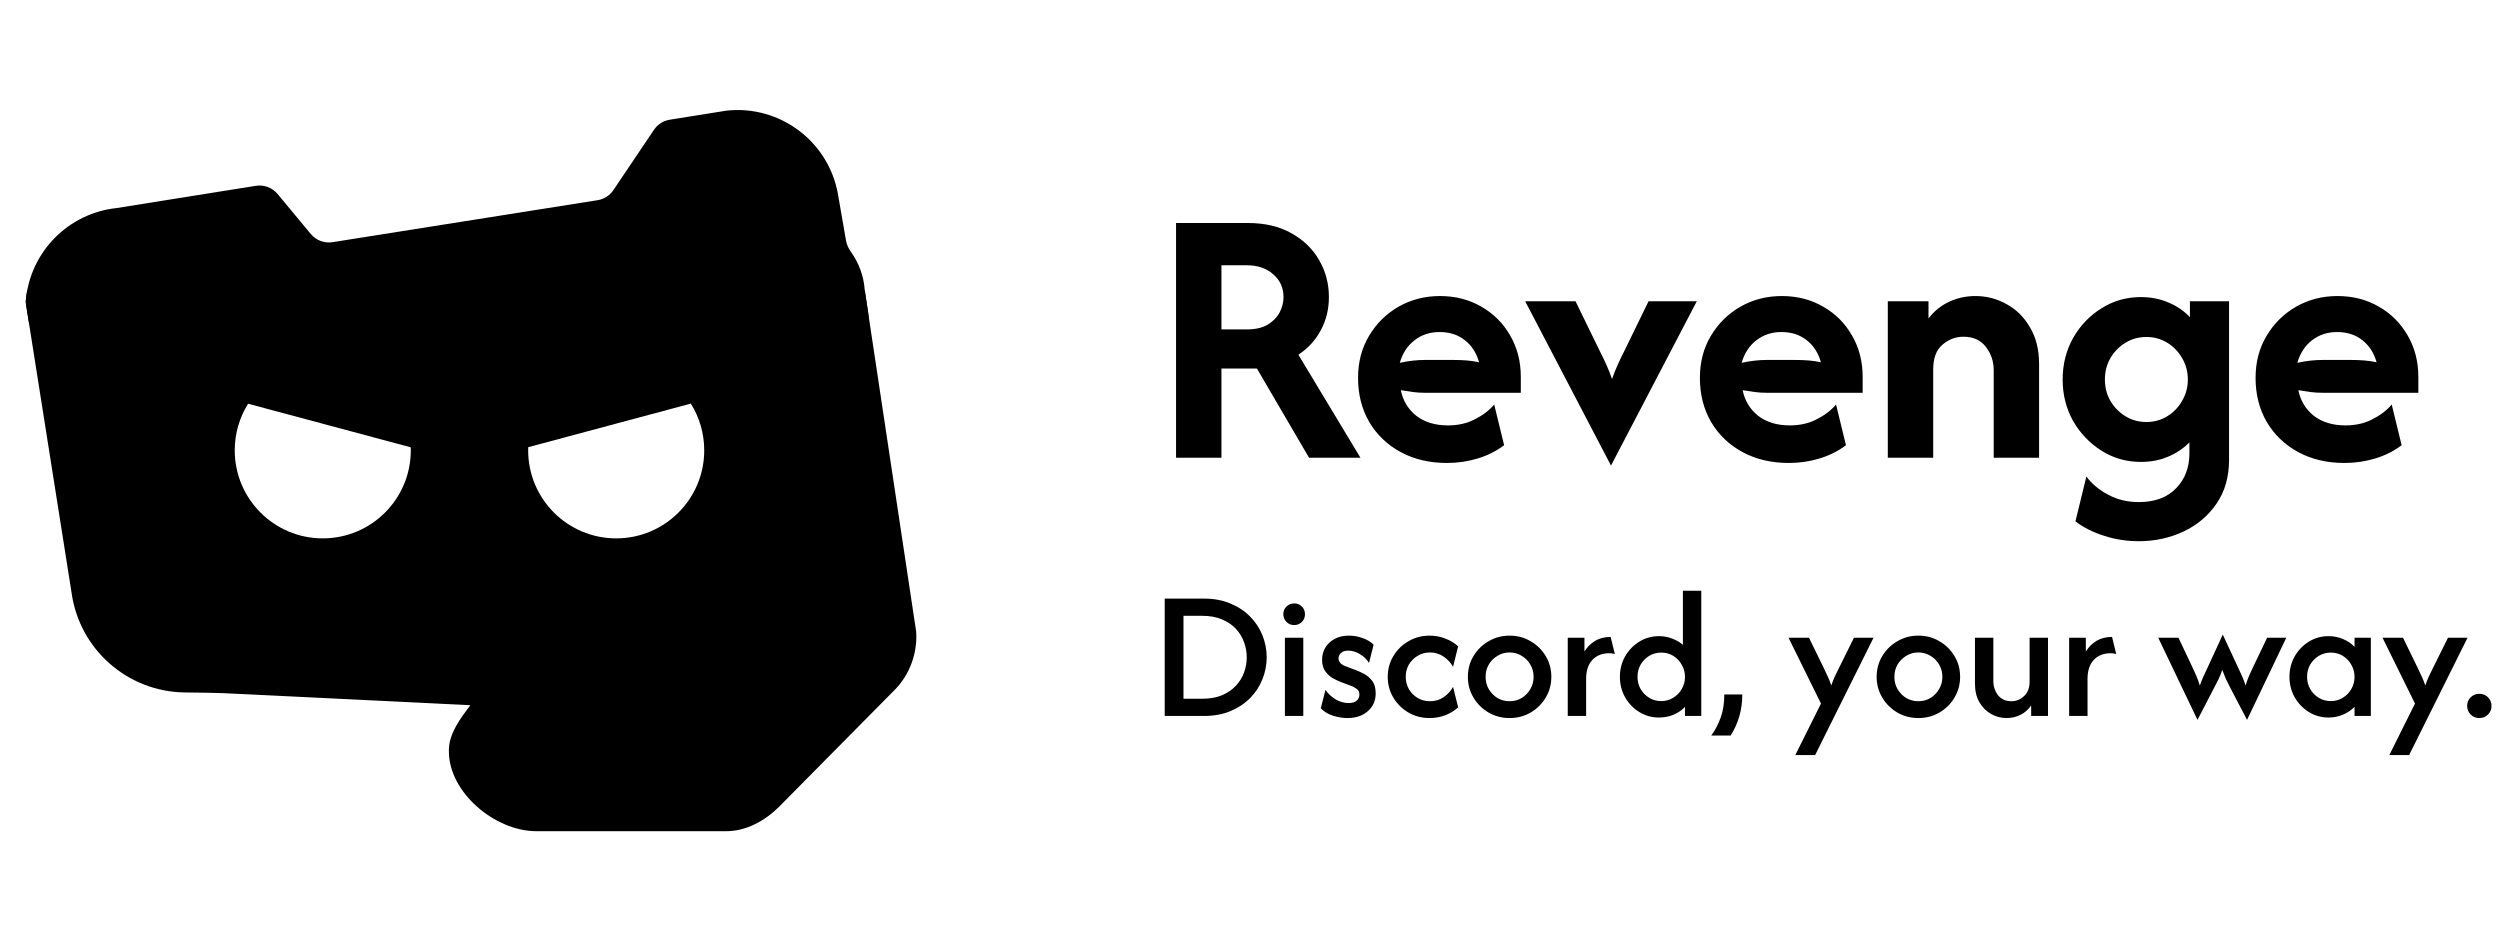
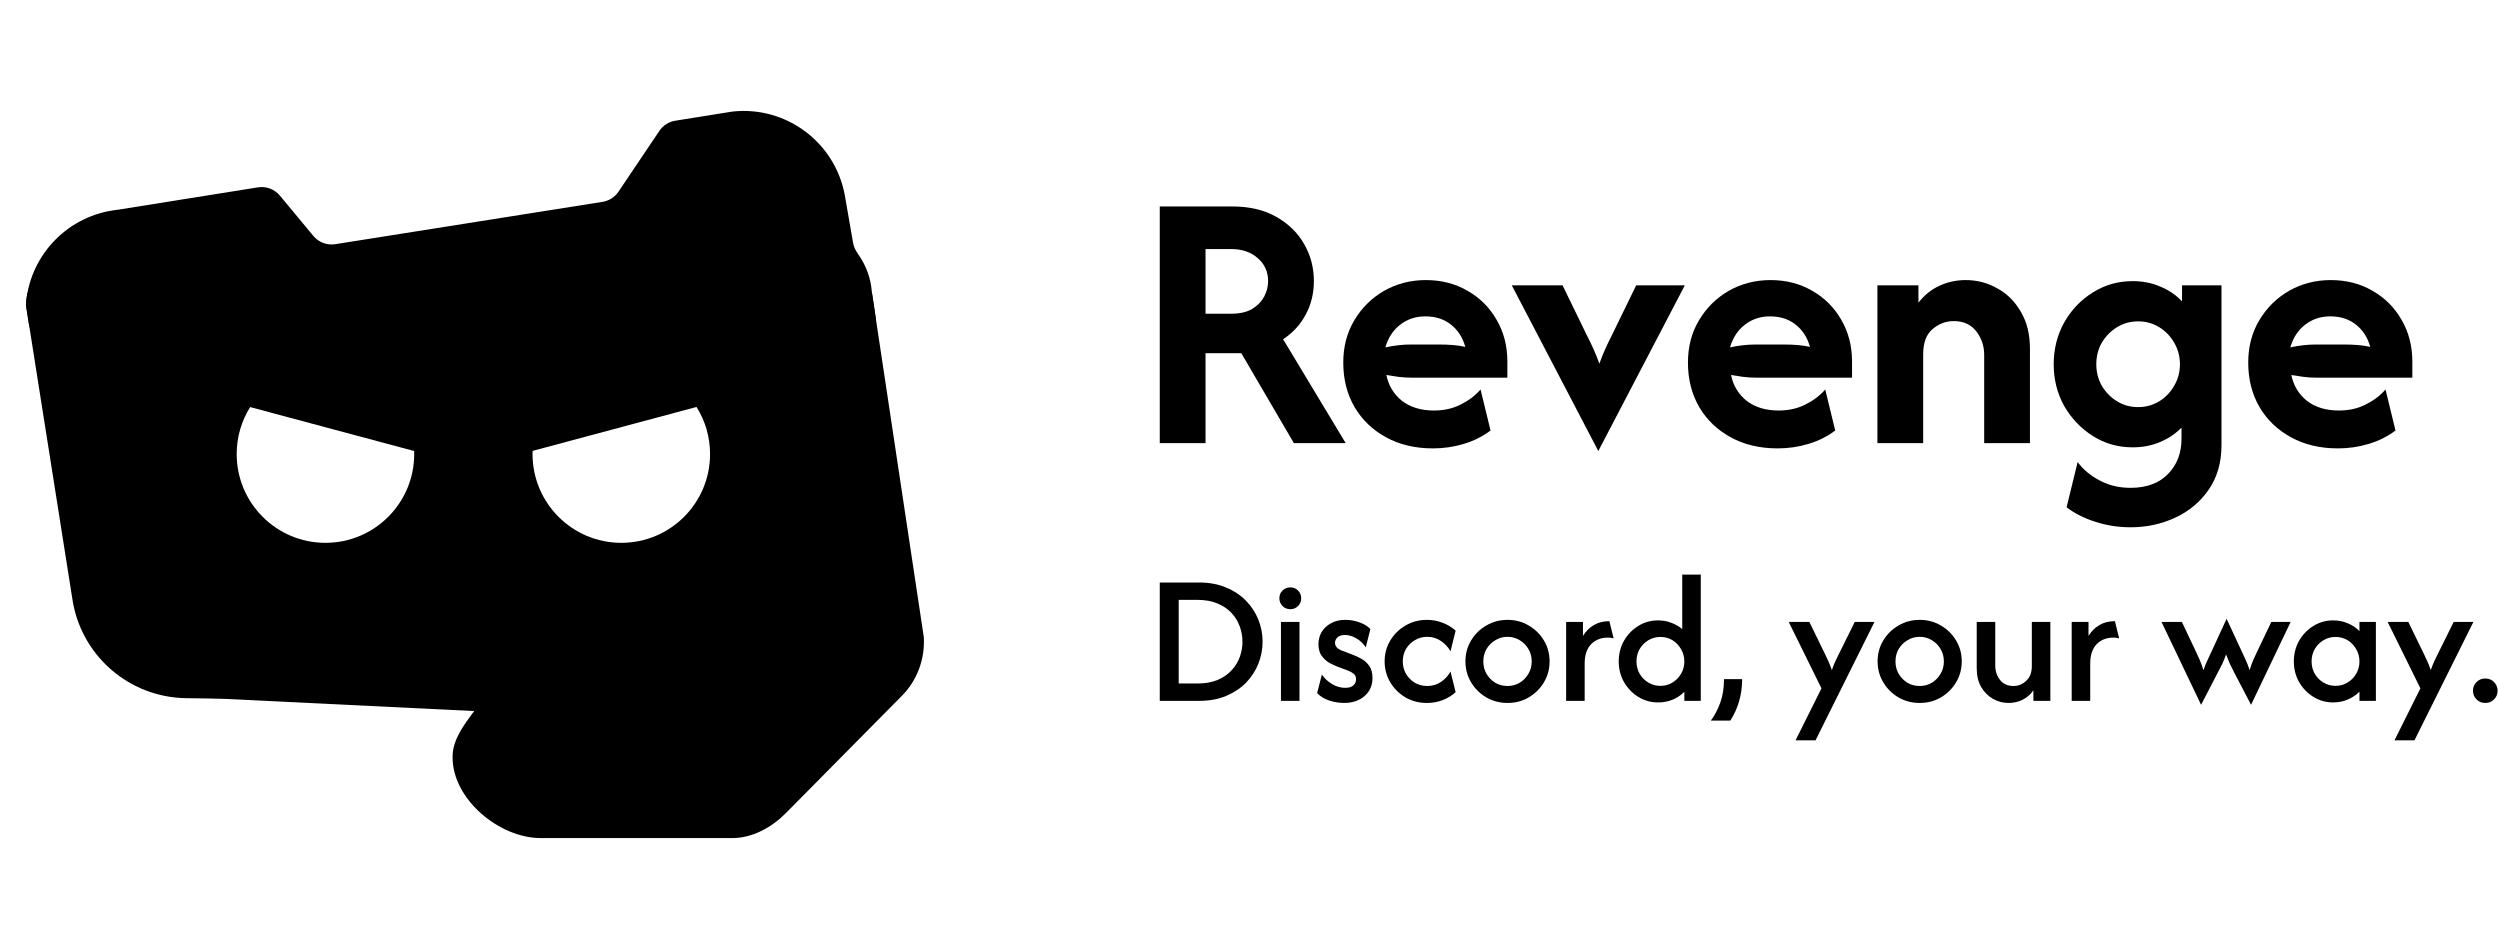
- <svg xmlns="http://www.w3.org/2000/svg" width="852" height="320" viewBox="0 0 852 320" fill="none">
+ <svg xmlns="http://www.w3.org/2000/svg" width="845" height="320" viewBox="0 0 845 320" fill="none">
  <path fill-rule="evenodd" clip-rule="evenodd" d="M9.27 99H294.723L312.234 215.273C312.723 222.597 310.021 229.993 304.839 235.184L265.514 274.935C260.741 279.717 254.27 283.273 247.514 283.273H182.786C168.723 283.273 152.981 270.126 152.981 256.073V255.61C152.981 250.056 156.895 244.851 160.088 240.605L160.088 240.605L160.288 240.339L75.994 236.224C73.994 236.135 69.008 236.055 62.99 235.984C43.523 235.762 27.114 221.37 24.403 202.09L8.75 103.006C8.847 101.648 9.022 100.311 9.27 99ZM84.546 137.592L139.983 152.446C139.994 152.788 140 153.132 140 153.477C140 170.045 126.568 183.477 110 183.477C93.431 183.477 80 170.045 80 153.477C80 147.643 81.665 142.198 84.546 137.592ZM180.019 152.4L235.429 137.553C238.325 142.168 240 147.627 240 153.477C240 170.045 226.568 183.477 210 183.477C193.431 183.477 180 170.045 180 153.477C180 153.116 180.006 152.757 180.019 152.4Z" fill="black" />
  <path fill-rule="evenodd" clip-rule="evenodd" d="M288.328 82.026C288.569 83.419 289.198 84.707 290.018 85.859C292.71 89.642 294.372 94.078 294.688 98.766L295.899 106.809C296.628 111.647 292.881 116 287.988 116H17.638C13.702 116 10.35 113.136 9.736 109.248L8.893 103.911C8.798 103.31 8.768 102.697 8.827 102.091C10.427 85.735 23.304 72.671 39.728 70.908L87.186 63.328C89.977 62.882 92.797 63.943 94.603 66.118L105.915 79.743C107.719 81.915 110.533 82.976 113.322 82.534L203.656 68.227C205.851 67.879 207.802 66.635 209.042 64.791L222.878 44.23C224.116 42.389 226.063 41.146 228.253 40.796L247.639 37.699C265.683 35.77 282.181 48.037 285.523 65.868L288.328 82.026Z" fill="black" />
-   <path d="M400.8 156V76H425.244C431.052 76 436 77.156 440.089 79.467C444.237 81.778 447.407 84.859 449.6 88.711C451.793 92.504 452.889 96.681 452.889 101.244C452.889 105.393 451.97 109.156 450.133 112.533C448.356 115.911 445.807 118.696 442.489 120.889L463.644 156H446.133L428.356 125.6H416.267V156H400.8ZM416.267 112.267H424.889C427.793 112.267 430.163 111.733 432 110.667C433.837 109.541 435.2 108.148 436.089 106.489C436.978 104.77 437.422 103.022 437.422 101.244C437.422 98.104 436.267 95.526 433.956 93.511C431.644 91.437 428.622 90.4 424.889 90.4H416.267V112.267ZM493.136 157.778C487.151 157.778 481.877 156.533 477.314 154.044C472.751 151.556 469.195 148.148 466.647 143.822C464.099 139.437 462.825 134.43 462.825 128.8C462.825 123.407 464.069 118.637 466.558 114.489C469.047 110.281 472.395 106.963 476.603 104.533C480.869 102.104 485.581 100.889 490.736 100.889C496.01 100.889 500.721 102.104 504.869 104.533C509.018 106.904 512.277 110.163 514.647 114.311C517.077 118.459 518.292 123.17 518.292 128.444V133.867H485.758C484.277 133.867 482.855 133.778 481.492 133.6C480.129 133.422 478.766 133.215 477.403 132.978C478.114 136.533 479.862 139.437 482.647 141.689C485.492 143.881 489.106 144.978 493.492 144.978C496.869 144.978 499.892 144.296 502.558 142.933C505.284 141.57 507.506 139.881 509.225 137.867L512.603 151.733C509.936 153.748 506.914 155.259 503.536 156.267C500.218 157.274 496.751 157.778 493.136 157.778ZM477.047 123.644C480.01 122.993 482.914 122.667 485.758 122.667H495.181C496.84 122.667 498.41 122.726 499.892 122.844C501.373 122.963 502.766 123.17 504.069 123.467C503.181 120.267 501.551 117.748 499.181 115.911C496.869 114.074 493.995 113.156 490.558 113.156C487.299 113.156 484.455 114.104 482.025 116C479.655 117.837 477.995 120.385 477.047 123.644ZM549.028 158.667L519.783 102.667H536.939L545.294 119.822C546.065 121.304 546.776 122.785 547.428 124.267C548.08 125.689 548.731 127.319 549.383 129.156C550.035 127.319 550.687 125.689 551.339 124.267C551.991 122.785 552.702 121.304 553.472 119.822L561.828 102.667H578.272L549.028 158.667ZM609.636 157.778C603.651 157.778 598.377 156.533 593.814 154.044C589.251 151.556 585.695 148.148 583.147 143.822C580.599 139.437 579.325 134.43 579.325 128.8C579.325 123.407 580.569 118.637 583.058 114.489C585.547 110.281 588.895 106.963 593.103 104.533C597.369 102.104 602.081 100.889 607.236 100.889C612.51 100.889 617.221 102.104 621.369 104.533C625.518 106.904 628.777 110.163 631.147 114.311C633.577 118.459 634.792 123.17 634.792 128.444V133.867H602.258C600.777 133.867 599.355 133.778 597.992 133.6C596.629 133.422 595.266 133.215 593.903 132.978C594.614 136.533 596.362 139.437 599.147 141.689C601.992 143.881 605.606 144.978 609.992 144.978C613.369 144.978 616.392 144.296 619.058 142.933C621.784 141.57 624.006 139.881 625.725 137.867L629.103 151.733C626.436 153.748 623.414 155.259 620.036 156.267C616.718 157.274 613.251 157.778 609.636 157.778ZM593.547 123.644C596.51 122.993 599.414 122.667 602.258 122.667H611.681C613.34 122.667 614.91 122.726 616.392 122.844C617.873 122.963 619.266 123.17 620.569 123.467C619.681 120.267 618.051 117.748 615.681 115.911C613.369 114.074 610.495 113.156 607.058 113.156C603.799 113.156 600.955 114.104 598.525 116C596.155 117.837 594.495 120.385 593.547 123.644ZM643.367 156V102.667H657.233V108.533C659.13 106.044 661.47 104.148 664.256 102.844C667.041 101.541 670.033 100.889 673.233 100.889C677.026 100.889 680.552 101.807 683.811 103.644C687.13 105.422 689.796 108.059 691.811 111.556C693.885 114.993 694.922 119.17 694.922 124.089V156H679.456V126.133C679.456 123.17 678.567 120.533 676.789 118.222C675.011 115.911 672.463 114.756 669.144 114.756C666.478 114.756 664.078 115.674 661.944 117.511C659.87 119.289 658.833 122.104 658.833 125.956V156H643.367ZM728.906 184.444C724.757 184.444 720.787 183.822 716.994 182.578C713.261 181.393 710.031 179.763 707.306 177.689L711.039 162.4C712.935 164.948 715.424 167.022 718.506 168.622C721.587 170.281 725.054 171.111 728.906 171.111C734.357 171.111 738.594 169.541 741.617 166.4C744.639 163.319 746.15 159.348 746.15 154.489V150.756C744.135 152.83 741.706 154.459 738.861 155.644C736.076 156.83 732.994 157.422 729.617 157.422C724.698 157.422 720.224 156.148 716.194 153.6C712.165 151.052 708.935 147.674 706.506 143.467C704.135 139.2 702.95 134.489 702.95 129.333C702.95 124.178 704.135 119.467 706.506 115.2C708.935 110.933 712.165 107.556 716.194 105.067C720.224 102.519 724.698 101.244 729.617 101.244C733.054 101.244 736.194 101.867 739.039 103.111C741.883 104.296 744.313 105.956 746.328 108.089V102.667H759.661V156.711C759.661 162.519 758.239 167.496 755.394 171.644C752.55 175.793 748.787 178.963 744.106 181.156C739.424 183.348 734.357 184.444 728.906 184.444ZM731.483 143.822C734.091 143.822 736.461 143.17 738.594 141.867C740.728 140.563 742.417 138.815 743.661 136.622C744.965 134.43 745.617 132 745.617 129.333C745.617 126.667 744.965 124.237 743.661 122.044C742.417 119.852 740.728 118.104 738.594 116.8C736.461 115.496 734.091 114.844 731.483 114.844C728.876 114.844 726.506 115.496 724.372 116.8C722.239 118.104 720.52 119.852 719.217 122.044C717.972 124.237 717.35 126.667 717.35 129.333C717.35 132 717.972 134.43 719.217 136.622C720.52 138.815 722.239 140.563 724.372 141.867C726.506 143.17 728.876 143.822 731.483 143.822ZM799.011 157.778C793.026 157.778 787.752 156.533 783.189 154.044C778.626 151.556 775.07 148.148 772.522 143.822C769.974 139.437 768.7 134.43 768.7 128.8C768.7 123.407 769.944 118.637 772.433 114.489C774.922 110.281 778.27 106.963 782.478 104.533C786.744 102.104 791.456 100.889 796.611 100.889C801.885 100.889 806.596 102.104 810.744 104.533C814.893 106.904 818.152 110.163 820.522 114.311C822.952 118.459 824.167 123.17 824.167 128.444V133.867H791.633C790.152 133.867 788.73 133.778 787.367 133.6C786.004 133.422 784.641 133.215 783.278 132.978C783.989 136.533 785.737 139.437 788.522 141.689C791.367 143.881 794.981 144.978 799.367 144.978C802.744 144.978 805.767 144.296 808.433 142.933C811.159 141.57 813.381 139.881 815.1 137.867L818.478 151.733C815.811 153.748 812.789 155.259 809.411 156.267C806.093 157.274 802.626 157.778 799.011 157.778ZM782.922 123.644C785.885 122.993 788.789 122.667 791.633 122.667H801.056C802.715 122.667 804.285 122.726 805.767 122.844C807.248 122.963 808.641 123.17 809.944 123.467C809.056 120.267 807.426 117.748 805.056 115.911C802.744 114.074 799.87 113.156 796.433 113.156C793.174 113.156 790.33 114.104 787.9 116C785.53 117.837 783.87 120.385 782.922 123.644Z" fill="black" />
-   <path d="M396.933 244V204H410.267C413.674 204 416.696 204.563 419.333 205.689C422 206.785 424.252 208.281 426.089 210.178C427.926 212.044 429.319 214.178 430.267 216.578C431.215 218.978 431.689 221.452 431.689 224C431.689 226.548 431.215 229.022 430.267 231.422C429.319 233.822 427.926 235.97 426.089 237.867C424.252 239.733 422 241.23 419.333 242.356C416.696 243.452 413.674 244 410.267 244H396.933ZM403.333 238.133H409.644C412.311 238.133 414.593 237.733 416.489 236.933C418.415 236.104 420 235.007 421.244 233.644C422.489 232.281 423.407 230.77 424 229.111C424.593 227.422 424.889 225.719 424.889 224C424.889 222.281 424.593 220.593 424 218.933C423.407 217.244 422.489 215.719 421.244 214.356C420 212.993 418.415 211.911 416.489 211.111C414.593 210.281 412.311 209.867 409.644 209.867H403.333V238.133ZM437.894 244V217.333H444.161V244H437.894ZM441.05 213.022C440.013 213.022 439.139 212.667 438.428 211.956C437.717 211.215 437.361 210.341 437.361 209.333C437.361 208.267 437.717 207.393 438.428 206.711C439.169 206 440.043 205.644 441.05 205.644C442.117 205.644 442.991 206 443.672 206.711C444.383 207.422 444.739 208.296 444.739 209.333C444.739 210.37 444.383 211.244 443.672 211.956C442.961 212.667 442.087 213.022 441.05 213.022ZM459.235 244.711C457.635 244.711 455.975 244.444 454.257 243.911C452.568 243.348 451.19 242.504 450.124 241.378L451.724 235.111C452.583 236.385 453.724 237.452 455.146 238.311C456.568 239.17 458.05 239.6 459.59 239.6C460.864 239.6 461.798 239.319 462.39 238.756C462.983 238.193 463.279 237.511 463.279 236.711C463.279 235.822 462.968 235.17 462.346 234.756C461.724 234.311 461.131 233.985 460.568 233.778L456.879 232.4C456.138 232.104 455.264 231.689 454.257 231.156C453.279 230.593 452.42 229.807 451.679 228.8C450.938 227.793 450.568 226.474 450.568 224.844C450.568 223.363 450.924 222 451.635 220.756C452.375 219.511 453.427 218.519 454.79 217.778C456.153 217.007 457.783 216.622 459.679 216.622C461.309 216.622 462.894 216.904 464.435 217.467C466.005 218.03 467.235 218.785 468.124 219.733L466.568 225.911C465.709 224.607 464.627 223.585 463.324 222.844C462.05 222.104 460.775 221.733 459.501 221.733C458.405 221.733 457.575 222 457.012 222.533C456.45 223.067 456.168 223.689 456.168 224.4C456.168 224.933 456.361 225.437 456.746 225.911C457.131 226.356 457.753 226.741 458.613 227.067L462.124 228.4C462.953 228.696 463.887 229.126 464.924 229.689C465.99 230.252 466.909 231.052 467.679 232.089C468.45 233.126 468.835 234.533 468.835 236.311C468.835 238.8 467.931 240.83 466.124 242.4C464.346 243.941 462.05 244.711 459.235 244.711ZM487.204 244.711C484.567 244.711 482.167 244.089 480.004 242.844C477.841 241.57 476.123 239.867 474.849 237.733C473.575 235.6 472.938 233.244 472.938 230.667C472.938 228.059 473.575 225.704 474.849 223.6C476.123 221.467 477.841 219.778 480.004 218.533C482.167 217.259 484.567 216.622 487.204 216.622C489.071 216.622 490.834 216.948 492.493 217.6C494.182 218.222 495.663 219.111 496.938 220.267L495.204 227.244C494.463 225.911 493.412 224.77 492.049 223.822C490.686 222.844 489.115 222.356 487.337 222.356C485.797 222.356 484.389 222.741 483.115 223.511C481.871 224.252 480.878 225.244 480.137 226.489C479.426 227.733 479.071 229.126 479.071 230.667C479.071 232.178 479.426 233.57 480.137 234.844C480.878 236.089 481.871 237.096 483.115 237.867C484.389 238.607 485.797 238.978 487.337 238.978C489.115 238.978 490.686 238.504 492.049 237.556C493.412 236.607 494.463 235.452 495.204 234.089L496.938 241.067C495.663 242.222 494.182 243.126 492.493 243.778C490.834 244.4 489.071 244.711 487.204 244.711ZM514.472 244.711C511.865 244.711 509.48 244.089 507.317 242.844C505.154 241.57 503.435 239.867 502.161 237.733C500.887 235.6 500.25 233.244 500.25 230.667C500.25 228.059 500.887 225.704 502.161 223.6C503.435 221.467 505.154 219.778 507.317 218.533C509.48 217.259 511.865 216.622 514.472 216.622C517.109 216.622 519.494 217.259 521.628 218.533C523.791 219.778 525.509 221.467 526.783 223.6C528.057 225.704 528.694 228.059 528.694 230.667C528.694 233.244 528.057 235.6 526.783 237.733C525.509 239.867 523.791 241.57 521.628 242.844C519.494 244.089 517.109 244.711 514.472 244.711ZM514.472 238.978C515.983 238.978 517.361 238.607 518.606 237.867C519.85 237.096 520.828 236.089 521.539 234.844C522.28 233.6 522.65 232.207 522.65 230.667C522.65 229.126 522.28 227.733 521.539 226.489C520.828 225.244 519.85 224.252 518.606 223.511C517.361 222.741 515.983 222.356 514.472 222.356C512.961 222.356 511.583 222.741 510.339 223.511C509.094 224.252 508.102 225.244 507.361 226.489C506.65 227.733 506.294 229.126 506.294 230.667C506.294 232.207 506.65 233.6 507.361 234.844C508.102 236.089 509.08 237.096 510.294 237.867C511.539 238.607 512.931 238.978 514.472 238.978ZM534.288 244V217.333H539.976V222.044C540.925 220.504 542.139 219.289 543.621 218.4C545.102 217.511 546.865 217.067 548.91 217.067L550.332 222.889C549.769 222.711 549.132 222.622 548.421 222.622C546.05 222.622 544.139 223.378 542.688 224.889C541.265 226.4 540.554 228.563 540.554 231.378V244H534.288ZM565.396 244.533C562.937 244.533 560.7 243.911 558.685 242.667C556.67 241.422 555.055 239.748 553.84 237.644C552.655 235.541 552.062 233.215 552.062 230.667C552.062 228.119 552.655 225.793 553.84 223.689C555.055 221.585 556.67 219.911 558.685 218.667C560.7 217.422 562.937 216.8 565.396 216.8C566.966 216.8 568.433 217.067 569.796 217.6C571.188 218.104 572.433 218.815 573.529 219.733V201.333H579.796V244H574.24V240.933C573.144 242.059 571.825 242.948 570.285 243.6C568.774 244.222 567.144 244.533 565.396 244.533ZM566.151 238.933C567.633 238.933 568.981 238.563 570.196 237.822C571.44 237.081 572.418 236.089 573.129 234.844C573.87 233.6 574.24 232.207 574.24 230.667C574.24 229.156 573.87 227.778 573.129 226.533C572.418 225.259 571.455 224.252 570.24 223.511C569.025 222.77 567.663 222.4 566.151 222.4C564.67 222.4 563.307 222.77 562.062 223.511C560.848 224.252 559.87 225.244 559.129 226.489C558.418 227.733 558.062 229.126 558.062 230.667C558.062 232.178 558.418 233.57 559.129 234.844C559.87 236.089 560.848 237.081 562.062 237.822C563.277 238.563 564.64 238.933 566.151 238.933ZM583.197 250.667C584.501 248.919 585.568 246.889 586.397 244.578C587.227 242.296 587.642 239.659 587.642 236.667H593.775C593.775 239.304 593.434 241.793 592.753 244.133C592.071 246.504 591.079 248.681 589.775 250.667H583.197ZM611.836 257.333L620.592 239.778L609.525 217.333H616.503L621.703 228C622.177 228.948 622.606 229.867 622.992 230.756C623.377 231.615 623.747 232.563 624.103 233.6C624.458 232.563 624.829 231.615 625.214 230.756C625.629 229.867 626.073 228.948 626.547 228L631.836 217.333H638.503L618.592 257.333H611.836ZM653.785 244.711C651.177 244.711 648.792 244.089 646.629 242.844C644.466 241.57 642.748 239.867 641.474 237.733C640.2 235.6 639.562 233.244 639.562 230.667C639.562 228.059 640.2 225.704 641.474 223.6C642.748 221.467 644.466 219.778 646.629 218.533C648.792 217.259 651.177 216.622 653.785 216.622C656.422 216.622 658.807 217.259 660.94 218.533C663.103 219.778 664.822 221.467 666.096 223.6C667.37 225.704 668.007 228.059 668.007 230.667C668.007 233.244 667.37 235.6 666.096 237.733C664.822 239.867 663.103 241.57 660.94 242.844C658.807 244.089 656.422 244.711 653.785 244.711ZM653.785 238.978C655.296 238.978 656.674 238.607 657.918 237.867C659.163 237.096 660.14 236.089 660.851 234.844C661.592 233.6 661.963 232.207 661.963 230.667C661.963 229.126 661.592 227.733 660.851 226.489C660.14 225.244 659.163 224.252 657.918 223.511C656.674 222.741 655.296 222.356 653.785 222.356C652.274 222.356 650.896 222.741 649.651 223.511C648.407 224.252 647.414 225.244 646.674 226.489C645.963 227.733 645.607 229.126 645.607 230.667C645.607 232.207 645.963 233.6 646.674 234.844C647.414 236.089 648.392 237.096 649.607 237.867C650.851 238.607 652.244 238.978 653.785 238.978ZM683.822 244.711C681.956 244.711 680.207 244.252 678.578 243.333C676.948 242.415 675.615 241.081 674.578 239.333C673.57 237.585 673.067 235.467 673.067 232.978V217.333H679.333V232.133C679.333 233.941 679.867 235.541 680.933 236.933C682.03 238.296 683.556 238.978 685.511 238.978C687.111 238.978 688.533 238.4 689.778 237.244C691.052 236.089 691.689 234.43 691.689 232.267V217.333H697.956V244H692.222V240.444C691.244 241.837 690.015 242.904 688.533 243.644C687.081 244.356 685.511 244.711 683.822 244.711ZM705.163 244V217.333H710.851V222.044C711.8 220.504 713.014 219.289 714.496 218.4C715.977 217.511 717.74 217.067 719.785 217.067L721.207 222.889C720.644 222.711 720.007 222.622 719.296 222.622C716.925 222.622 715.014 223.378 713.562 224.889C712.14 226.4 711.429 228.563 711.429 231.378V244H705.163ZM748.903 245.333L735.525 217.333H742.414L747.169 227.378C747.614 228.296 748.044 229.244 748.458 230.222C748.873 231.17 749.288 232.311 749.703 233.644C750.147 232.341 750.592 231.23 751.036 230.311C751.481 229.393 751.91 228.474 752.325 227.556L757.525 216.267L762.769 227.556C763.184 228.444 763.599 229.348 764.014 230.267C764.458 231.185 764.888 232.311 765.303 233.644C765.718 232.252 766.132 231.096 766.547 230.178C766.992 229.23 767.421 228.296 767.836 227.378L772.636 217.333H779.169L765.792 245.333L760.014 234.267C759.54 233.348 759.081 232.43 758.636 231.511C758.221 230.563 757.792 229.496 757.347 228.311C756.932 229.496 756.503 230.563 756.058 231.511C755.614 232.43 755.14 233.348 754.636 234.267L748.903 245.333ZM793.539 244.533C791.109 244.533 788.887 243.911 786.872 242.667C784.857 241.422 783.243 239.748 782.028 237.644C780.843 235.541 780.25 233.215 780.25 230.667C780.25 228.119 780.843 225.793 782.028 223.689C783.243 221.585 784.857 219.911 786.872 218.667C788.887 217.422 791.109 216.8 793.539 216.8C795.317 216.8 796.961 217.126 798.472 217.778C800.013 218.4 801.331 219.289 802.428 220.444V217.333H807.983V244H802.428V240.889C801.331 242.015 800.013 242.904 798.472 243.556C796.961 244.207 795.317 244.533 793.539 244.533ZM794.339 238.933C795.82 238.933 797.169 238.563 798.383 237.822C799.628 237.081 800.606 236.089 801.317 234.844C802.057 233.6 802.428 232.207 802.428 230.667C802.428 229.156 802.057 227.778 801.317 226.533C800.606 225.259 799.643 224.252 798.428 223.511C797.213 222.77 795.85 222.4 794.339 222.4C792.857 222.4 791.494 222.77 790.25 223.511C789.035 224.252 788.057 225.244 787.317 226.489C786.606 227.733 786.25 229.126 786.25 230.667C786.25 232.178 786.606 233.57 787.317 234.844C788.057 236.089 789.035 237.081 790.25 237.822C791.465 238.563 792.828 238.933 794.339 238.933ZM814.274 257.333L823.029 239.778L811.963 217.333H818.94L824.14 228C824.614 228.948 825.044 229.867 825.429 230.756C825.814 231.615 826.185 232.563 826.54 233.6C826.896 232.563 827.266 231.615 827.651 230.756C828.066 229.867 828.511 228.948 828.985 228L834.274 217.333H840.94L821.029 257.333H814.274ZM844.936 244.711C843.781 244.711 842.803 244.311 842.003 243.511C841.203 242.711 840.803 241.733 840.803 240.578C840.803 239.393 841.203 238.415 842.003 237.644C842.803 236.844 843.781 236.444 844.936 236.444C846.151 236.444 847.144 236.844 847.914 237.644C848.714 238.444 849.114 239.422 849.114 240.578C849.114 241.733 848.714 242.711 847.914 243.511C847.144 244.311 846.151 244.711 844.936 244.711Z" fill="black" />
+   <path d="M392 149.778V69.778H416.444C422.252 69.778 427.2 70.933 431.289 73.245C435.437 75.556 438.607 78.637 440.8 82.489C442.993 86.281 444.089 90.459 444.089 95.022C444.089 99.17 443.17 102.933 441.333 106.311C439.556 109.689 437.007 112.474 433.689 114.667L454.844 149.778H437.333L419.556 119.378H407.467V149.778H392ZM407.467 106.044H416.089C418.993 106.044 421.363 105.511 423.2 104.444C425.037 103.319 426.4 101.926 427.289 100.267C428.178 98.548 428.622 96.8 428.622 95.022C428.622 91.882 427.467 89.304 425.156 87.289C422.844 85.215 419.822 84.178 416.089 84.178H407.467V106.044Z" fill="black" />
+   <path d="M484.336 151.556C478.351 151.556 473.077 150.311 468.514 147.822C463.951 145.333 460.395 141.926 457.847 137.6C455.299 133.215 454.025 128.207 454.025 122.578C454.025 117.185 455.269 112.415 457.758 108.267C460.247 104.059 463.595 100.741 467.803 98.311C472.069 95.882 476.781 94.667 481.936 94.667C487.21 94.667 491.921 95.882 496.069 98.311C500.218 100.682 503.477 103.941 505.847 108.089C508.277 112.237 509.492 116.948 509.492 122.222V127.645H476.958C475.477 127.645 474.055 127.556 472.692 127.378C471.329 127.2 469.966 126.993 468.603 126.756C469.314 130.311 471.062 133.215 473.847 135.467C476.692 137.659 480.306 138.756 484.692 138.756C488.069 138.756 491.092 138.074 493.758 136.711C496.484 135.348 498.706 133.659 500.425 131.645L503.803 145.511C501.136 147.526 498.114 149.037 494.736 150.045C491.418 151.052 487.951 151.556 484.336 151.556ZM468.247 117.422C471.21 116.77 474.114 116.444 476.958 116.444H486.381C488.04 116.444 489.61 116.504 491.092 116.622C492.573 116.741 493.966 116.948 495.269 117.244C494.381 114.044 492.751 111.526 490.381 109.689C488.069 107.852 485.195 106.933 481.758 106.933C478.499 106.933 475.655 107.882 473.225 109.778C470.855 111.615 469.195 114.163 468.247 117.422Z" fill="black" />
+   <path d="M540.228 152.444L510.983 96.445H528.139L536.494 113.6C537.265 115.082 537.976 116.563 538.628 118.044C539.28 119.467 539.931 121.096 540.583 122.933C541.235 121.096 541.887 119.467 542.539 118.044C543.191 116.563 543.902 115.082 544.672 113.6L553.028 96.445H569.472L540.228 152.444Z" fill="black" />
+   <path d="M600.836 151.556C594.851 151.556 589.577 150.311 585.014 147.822C580.451 145.333 576.895 141.926 574.347 137.6C571.799 133.215 570.525 128.207 570.525 122.578C570.525 117.185 571.769 112.415 574.258 108.267C576.747 104.059 580.095 100.741 584.303 98.311C588.569 95.882 593.281 94.667 598.436 94.667C603.71 94.667 608.421 95.882 612.569 98.311C616.718 100.682 619.977 103.941 622.347 108.089C624.777 112.237 625.992 116.948 625.992 122.222V127.645H593.458C591.977 127.645 590.555 127.556 589.192 127.378C587.829 127.2 586.466 126.993 585.103 126.756C585.814 130.311 587.562 133.215 590.347 135.467C593.192 137.659 596.806 138.756 601.192 138.756C604.569 138.756 607.592 138.074 610.258 136.711C612.984 135.348 615.206 133.659 616.925 131.645L620.303 145.511C617.636 147.526 614.614 149.037 611.236 150.045C607.918 151.052 604.451 151.556 600.836 151.556ZM584.747 117.422C587.71 116.77 590.614 116.444 593.458 116.444H602.881C604.54 116.444 606.11 116.504 607.592 116.622C609.073 116.741 610.466 116.948 611.769 117.244C610.881 114.044 609.251 111.526 606.881 109.689C604.569 107.852 601.695 106.933 598.258 106.933C594.999 106.933 592.155 107.882 589.725 109.778C587.355 111.615 585.695 114.163 584.747 117.422Z" fill="black" />
+   <path d="M634.567 149.778V96.445H648.433V102.311C650.33 99.822 652.67 97.926 655.456 96.622C658.241 95.319 661.233 94.667 664.433 94.667C668.226 94.667 671.752 95.585 675.011 97.422C678.33 99.2 680.996 101.837 683.011 105.333C685.085 108.77 686.122 112.948 686.122 117.867V149.778H670.656V119.911C670.656 116.948 669.767 114.311 667.989 112C666.211 109.689 663.663 108.533 660.344 108.533C657.678 108.533 655.278 109.452 653.144 111.289C651.07 113.067 650.033 115.882 650.033 119.733V149.778H634.567Z" fill="black" />
+   <path d="M720.106 178.222C715.957 178.222 711.987 177.6 708.194 176.356C704.461 175.17 701.231 173.541 698.506 171.467L702.239 156.178C704.135 158.726 706.624 160.8 709.706 162.4C712.787 164.059 716.254 164.889 720.106 164.889C725.557 164.889 729.794 163.319 732.817 160.178C735.839 157.096 737.35 153.126 737.35 148.267V144.533C735.335 146.607 732.906 148.237 730.061 149.422C727.276 150.607 724.194 151.2 720.817 151.2C715.898 151.2 711.424 149.926 707.394 147.378C703.365 144.83 700.135 141.452 697.706 137.244C695.335 132.978 694.15 128.267 694.15 123.111C694.15 117.956 695.335 113.244 697.706 108.978C700.135 104.711 703.365 101.333 707.394 98.844C711.424 96.296 715.898 95.022 720.817 95.022C724.254 95.022 727.394 95.644 730.239 96.889C733.083 98.074 735.513 99.733 737.528 101.867V96.445H750.861V150.489C750.861 156.296 749.439 161.274 746.594 165.422C743.75 169.57 739.987 172.741 735.306 174.933C730.624 177.126 725.557 178.222 720.106 178.222ZM722.683 137.6C725.291 137.6 727.661 136.948 729.794 135.645C731.928 134.341 733.617 132.593 734.861 130.4C736.165 128.207 736.817 125.778 736.817 123.111C736.817 120.444 736.165 118.015 734.861 115.822C733.617 113.63 731.928 111.882 729.794 110.578C727.661 109.274 725.291 108.622 722.683 108.622C720.076 108.622 717.706 109.274 715.572 110.578C713.439 111.882 711.72 113.63 710.417 115.822C709.172 118.015 708.55 120.444 708.55 123.111C708.55 125.778 709.172 128.207 710.417 130.4C711.72 132.593 713.439 134.341 715.572 135.645C717.706 136.948 720.076 137.6 722.683 137.6Z" fill="black" />
+   <path d="M790.211 151.556C784.226 151.556 778.952 150.311 774.389 147.822C769.826 145.333 766.27 141.926 763.722 137.6C761.174 133.215 759.9 128.207 759.9 122.578C759.9 117.185 761.144 112.415 763.633 108.267C766.122 104.059 769.47 100.741 773.678 98.311C777.944 95.882 782.656 94.667 787.811 94.667C793.085 94.667 797.796 95.882 801.944 98.311C806.093 100.682 809.352 103.941 811.722 108.089C814.152 112.237 815.367 116.948 815.367 122.222V127.645H782.833C781.352 127.645 779.93 127.556 778.567 127.378C777.204 127.2 775.841 126.993 774.478 126.756C775.189 130.311 776.937 133.215 779.722 135.467C782.567 137.659 786.181 138.756 790.567 138.756C793.944 138.756 796.967 138.074 799.633 136.711C802.359 135.348 804.581 133.659 806.3 131.645L809.678 145.511C807.011 147.526 803.989 149.037 800.611 150.045C797.293 151.052 793.826 151.556 790.211 151.556ZM774.122 117.422C777.085 116.77 779.989 116.444 782.833 116.444H792.256C793.915 116.444 795.485 116.504 796.967 116.622C798.448 116.741 799.841 116.948 801.144 117.244C800.256 114.044 798.626 111.526 796.256 109.689C793.944 107.852 791.07 106.933 787.633 106.933C784.374 106.933 781.53 107.882 779.1 109.778C776.73 111.615 775.07 114.163 774.122 117.422Z" fill="black" />
+   <path d="M392 236.889V196.889H405.333C408.741 196.889 411.763 197.452 414.4 198.578C417.067 199.674 419.319 201.17 421.156 203.067C422.993 204.933 424.385 207.067 425.333 209.467C426.281 211.867 426.756 214.341 426.756 216.889C426.756 219.437 426.281 221.911 425.333 224.311C424.385 226.711 422.993 228.859 421.156 230.756C419.319 232.622 417.067 234.118 414.4 235.244C411.763 236.341 408.741 236.889 405.333 236.889H392ZM398.4 231.022H404.711C407.378 231.022 409.659 230.622 411.556 229.822C413.481 228.993 415.067 227.896 416.311 226.533C417.556 225.17 418.474 223.659 419.067 222C419.659 220.311 419.956 218.607 419.956 216.889C419.956 215.17 419.659 213.481 419.067 211.822C418.474 210.133 417.556 208.607 416.311 207.244C415.067 205.881 413.481 204.8 411.556 204C409.659 203.17 407.378 202.756 404.711 202.756H398.4V231.022Z" fill="black" />
+   <path d="M432.961 236.889V210.222H439.228V236.889H432.961ZM436.117 205.911C435.08 205.911 434.206 205.556 433.494 204.844C432.783 204.104 432.428 203.23 432.428 202.222C432.428 201.156 432.783 200.281 433.494 199.6C434.235 198.889 435.109 198.533 436.117 198.533C437.183 198.533 438.057 198.889 438.739 199.6C439.45 200.311 439.806 201.185 439.806 202.222C439.806 203.259 439.45 204.133 438.739 204.844C438.028 205.556 437.154 205.911 436.117 205.911Z" fill="black" />
+   <path d="M454.301 237.6C452.701 237.6 451.042 237.333 449.324 236.8C447.635 236.237 446.257 235.393 445.19 234.267L446.79 228C447.65 229.274 448.79 230.341 450.213 231.2C451.635 232.059 453.116 232.489 454.657 232.489C455.931 232.489 456.864 232.207 457.457 231.644C458.05 231.081 458.346 230.4 458.346 229.6C458.346 228.711 458.035 228.059 457.412 227.644C456.79 227.2 456.198 226.874 455.635 226.667L451.946 225.289C451.205 224.993 450.331 224.578 449.324 224.044C448.346 223.481 447.487 222.696 446.746 221.689C446.005 220.681 445.635 219.363 445.635 217.733C445.635 216.252 445.99 214.889 446.701 213.644C447.442 212.4 448.494 211.407 449.857 210.667C451.22 209.896 452.85 209.511 454.746 209.511C456.375 209.511 457.961 209.793 459.501 210.356C461.072 210.918 462.301 211.674 463.19 212.622L461.635 218.8C460.775 217.496 459.694 216.474 458.39 215.733C457.116 214.993 455.842 214.622 454.568 214.622C453.472 214.622 452.642 214.889 452.079 215.422C451.516 215.956 451.235 216.578 451.235 217.289C451.235 217.822 451.427 218.326 451.812 218.8C452.198 219.244 452.82 219.63 453.679 219.956L457.19 221.289C458.02 221.585 458.953 222.015 459.99 222.578C461.057 223.141 461.975 223.941 462.746 224.978C463.516 226.015 463.901 227.422 463.901 229.2C463.901 231.689 462.998 233.718 461.19 235.289C459.412 236.83 457.116 237.6 454.301 237.6Z" fill="black" />
+   <path d="M482.271 237.6C479.634 237.6 477.234 236.978 475.071 235.733C472.908 234.459 471.189 232.756 469.915 230.622C468.641 228.489 468.004 226.133 468.004 223.556C468.004 220.948 468.641 218.593 469.915 216.489C471.189 214.356 472.908 212.667 475.071 211.422C477.234 210.148 479.634 209.511 482.271 209.511C484.138 209.511 485.9 209.837 487.56 210.489C489.249 211.111 490.73 212 492.004 213.156L490.271 220.133C489.53 218.8 488.478 217.659 487.115 216.711C485.752 215.733 484.182 215.244 482.404 215.244C480.863 215.244 479.456 215.63 478.182 216.4C476.938 217.141 475.945 218.133 475.204 219.378C474.493 220.622 474.137 222.015 474.137 223.556C474.137 225.067 474.493 226.459 475.204 227.733C475.945 228.978 476.938 229.985 478.182 230.756C479.456 231.496 480.863 231.867 482.404 231.867C484.182 231.867 485.752 231.393 487.115 230.444C488.478 229.496 489.53 228.341 490.271 226.978L492.004 233.956C490.73 235.111 489.249 236.015 487.56 236.667C485.9 237.289 484.138 237.6 482.271 237.6Z" fill="black" />
+   <path d="M509.539 237.6C506.931 237.6 504.546 236.978 502.383 235.733C500.22 234.459 498.502 232.756 497.228 230.622C495.954 228.489 495.317 226.133 495.317 223.556C495.317 220.948 495.954 218.593 497.228 216.489C498.502 214.356 500.22 212.667 502.383 211.422C504.546 210.148 506.931 209.511 509.539 209.511C512.176 209.511 514.561 210.148 516.694 211.422C518.857 212.667 520.576 214.356 521.85 216.489C523.124 218.593 523.761 220.948 523.761 223.556C523.761 226.133 523.124 228.489 521.85 230.622C520.576 232.756 518.857 234.459 516.694 235.733C514.561 236.978 512.176 237.6 509.539 237.6ZM509.539 231.867C511.05 231.867 512.428 231.496 513.672 230.756C514.917 229.985 515.894 228.978 516.606 227.733C517.346 226.489 517.717 225.096 517.717 223.556C517.717 222.015 517.346 220.622 516.606 219.378C515.894 218.133 514.917 217.141 513.672 216.4C512.428 215.63 511.05 215.244 509.539 215.244C508.028 215.244 506.65 215.63 505.406 216.4C504.161 217.141 503.169 218.133 502.428 219.378C501.717 220.622 501.361 222.015 501.361 223.556C501.361 225.096 501.717 226.489 502.428 227.733C503.169 228.978 504.146 229.985 505.361 230.756C506.606 231.496 507.998 231.867 509.539 231.867Z" fill="black" />
+   <path d="M529.354 236.889V210.222H535.043V214.933C535.991 213.393 537.206 212.178 538.688 211.289C540.169 210.4 541.932 209.956 543.976 209.956L545.399 215.778C544.836 215.6 544.199 215.511 543.488 215.511C541.117 215.511 539.206 216.267 537.754 217.778C536.332 219.289 535.621 221.452 535.621 224.267V236.889H529.354Z" fill="black" />
+   <path d="M560.462 237.422C558.003 237.422 555.766 236.8 553.751 235.556C551.737 234.311 550.122 232.637 548.907 230.533C547.722 228.43 547.129 226.104 547.129 223.556C547.129 221.007 547.722 218.681 548.907 216.578C550.122 214.474 551.737 212.8 553.751 211.556C555.766 210.311 558.003 209.689 560.462 209.689C562.033 209.689 563.5 209.956 564.863 210.489C566.255 210.993 567.5 211.704 568.596 212.622V194.222H574.863V236.889H569.307V233.822C568.211 234.948 566.892 235.837 565.351 236.489C563.84 237.111 562.211 237.422 560.462 237.422ZM561.218 231.822C562.7 231.822 564.048 231.452 565.262 230.711C566.507 229.97 567.485 228.978 568.196 227.733C568.937 226.489 569.307 225.096 569.307 223.556C569.307 222.044 568.937 220.667 568.196 219.422C567.485 218.148 566.522 217.141 565.307 216.4C564.092 215.659 562.729 215.289 561.218 215.289C559.737 215.289 558.374 215.659 557.129 216.4C555.914 217.141 554.937 218.133 554.196 219.378C553.485 220.622 553.129 222.015 553.129 223.556C553.129 225.067 553.485 226.459 554.196 227.733C554.937 228.978 555.914 229.97 557.129 230.711C558.344 231.452 559.707 231.822 561.218 231.822Z" fill="black" />
+   <path d="M578.264 243.556C579.568 241.807 580.634 239.778 581.464 237.467C582.294 235.185 582.708 232.548 582.708 229.556H588.842C588.842 232.193 588.501 234.681 587.819 237.022C587.138 239.393 586.145 241.57 584.842 243.556H578.264Z" fill="black" />
+   <path d="M606.903 250.222L615.658 232.667L604.592 210.222H611.569L616.769 220.889C617.244 221.837 617.673 222.756 618.058 223.644C618.444 224.504 618.814 225.452 619.169 226.489C619.525 225.452 619.895 224.504 620.281 223.644C620.695 222.756 621.14 221.837 621.614 220.889L626.903 210.222H633.569L613.658 250.222H606.903Z" fill="black" />
+   <path d="M648.851 237.6C646.244 237.6 643.859 236.978 641.696 235.733C639.533 234.459 637.814 232.756 636.54 230.622C635.266 228.489 634.629 226.133 634.629 223.556C634.629 220.948 635.266 218.593 636.54 216.489C637.814 214.356 639.533 212.667 641.696 211.422C643.859 210.148 646.244 209.511 648.851 209.511C651.488 209.511 653.874 210.148 656.007 211.422C658.17 212.667 659.888 214.356 661.163 216.489C662.437 218.593 663.074 220.948 663.074 223.556C663.074 226.133 662.437 228.489 661.163 230.622C659.888 232.756 658.17 234.459 656.007 235.733C653.874 236.978 651.488 237.6 648.851 237.6ZM648.851 231.867C650.362 231.867 651.74 231.496 652.985 230.756C654.229 229.985 655.207 228.978 655.918 227.733C656.659 226.489 657.029 225.096 657.029 223.556C657.029 222.015 656.659 220.622 655.918 219.378C655.207 218.133 654.229 217.141 652.985 216.4C651.74 215.63 650.362 215.244 648.851 215.244C647.34 215.244 645.962 215.63 644.718 216.4C643.474 217.141 642.481 218.133 641.74 219.378C641.029 220.622 640.674 222.015 640.674 223.556C640.674 225.096 641.029 226.489 641.74 227.733C642.481 228.978 643.459 229.985 644.674 230.756C645.918 231.496 647.311 231.867 648.851 231.867Z" fill="black" />
+   <path d="M678.889 237.6C677.022 237.6 675.274 237.141 673.644 236.222C672.015 235.304 670.681 233.97 669.644 232.222C668.637 230.474 668.133 228.356 668.133 225.867V210.222H674.4V225.022C674.4 226.83 674.933 228.43 676 229.822C677.096 231.185 678.622 231.867 680.578 231.867C682.178 231.867 683.6 231.289 684.844 230.133C686.119 228.978 686.756 227.318 686.756 225.156V210.222H693.022V236.889H687.289V233.333C686.311 234.726 685.081 235.793 683.6 236.533C682.148 237.244 680.578 237.6 678.889 237.6Z" fill="black" />
+   <path d="M700.229 236.889V210.222H705.918V214.933C706.866 213.393 708.081 212.178 709.562 211.289C711.044 210.4 712.807 209.956 714.851 209.956L716.274 215.778C715.711 215.6 715.074 215.511 714.362 215.511C711.992 215.511 710.081 216.267 708.629 217.778C707.207 219.289 706.496 221.452 706.496 224.267V236.889H700.229Z" fill="black" />
+   <path d="M743.969 238.222L730.592 210.222H737.481L742.236 220.267C742.681 221.185 743.11 222.133 743.525 223.111C743.94 224.059 744.355 225.2 744.769 226.533C745.214 225.23 745.658 224.118 746.103 223.2C746.547 222.281 746.977 221.363 747.392 220.444L752.592 209.156L757.836 220.444C758.251 221.333 758.666 222.237 759.081 223.156C759.525 224.074 759.955 225.2 760.369 226.533C760.784 225.141 761.199 223.985 761.614 223.067C762.058 222.118 762.488 221.185 762.903 220.267L767.703 210.222H774.236L760.858 238.222L755.081 227.156C754.606 226.237 754.147 225.318 753.703 224.4C753.288 223.452 752.858 222.385 752.414 221.2C751.999 222.385 751.569 223.452 751.125 224.4C750.681 225.318 750.206 226.237 749.703 227.156L743.969 238.222Z" fill="black" />
+   <path d="M788.606 237.422C786.176 237.422 783.954 236.8 781.939 235.556C779.924 234.311 778.309 232.637 777.094 230.533C775.909 228.43 775.317 226.104 775.317 223.556C775.317 221.007 775.909 218.681 777.094 216.578C778.309 214.474 779.924 212.8 781.939 211.556C783.954 210.311 786.176 209.689 788.606 209.689C790.383 209.689 792.028 210.015 793.539 210.667C795.08 211.289 796.398 212.178 797.494 213.333V210.222H803.05V236.889H797.494V233.778C796.398 234.904 795.08 235.793 793.539 236.444C792.028 237.096 790.383 237.422 788.606 237.422ZM789.406 231.822C790.887 231.822 792.235 231.452 793.45 230.711C794.694 229.97 795.672 228.978 796.383 227.733C797.124 226.489 797.494 225.096 797.494 223.556C797.494 222.044 797.124 220.667 796.383 219.422C795.672 218.148 794.709 217.141 793.494 216.4C792.28 215.659 790.917 215.289 789.406 215.289C787.924 215.289 786.561 215.659 785.317 216.4C784.102 217.141 783.124 218.133 782.383 219.378C781.672 220.622 781.317 222.015 781.317 223.556C781.317 225.067 781.672 226.459 782.383 227.733C783.124 228.978 784.102 229.97 785.317 230.711C786.531 231.452 787.894 231.822 789.406 231.822Z" fill="black" />
+   <path d="M809.34 250.222L818.096 232.667L807.029 210.222H814.007L819.207 220.889C819.681 221.837 820.111 222.756 820.496 223.644C820.881 224.504 821.251 225.452 821.607 226.489C821.962 225.452 822.333 224.504 822.718 223.644C823.133 222.756 823.577 221.837 824.051 220.889L829.34 210.222H836.007L816.096 250.222H809.34Z" fill="black" />
+   <path d="M840.003 237.6C838.847 237.6 837.869 237.2 837.069 236.4C836.269 235.6 835.869 234.622 835.869 233.467C835.869 232.281 836.269 231.304 837.069 230.533C837.869 229.733 838.847 229.333 840.003 229.333C841.218 229.333 842.21 229.733 842.981 230.533C843.781 231.333 844.181 232.311 844.181 233.467C844.181 234.622 843.781 235.6 842.981 236.4C842.21 237.2 841.218 237.6 840.003 237.6Z" fill="black" />
</svg>
